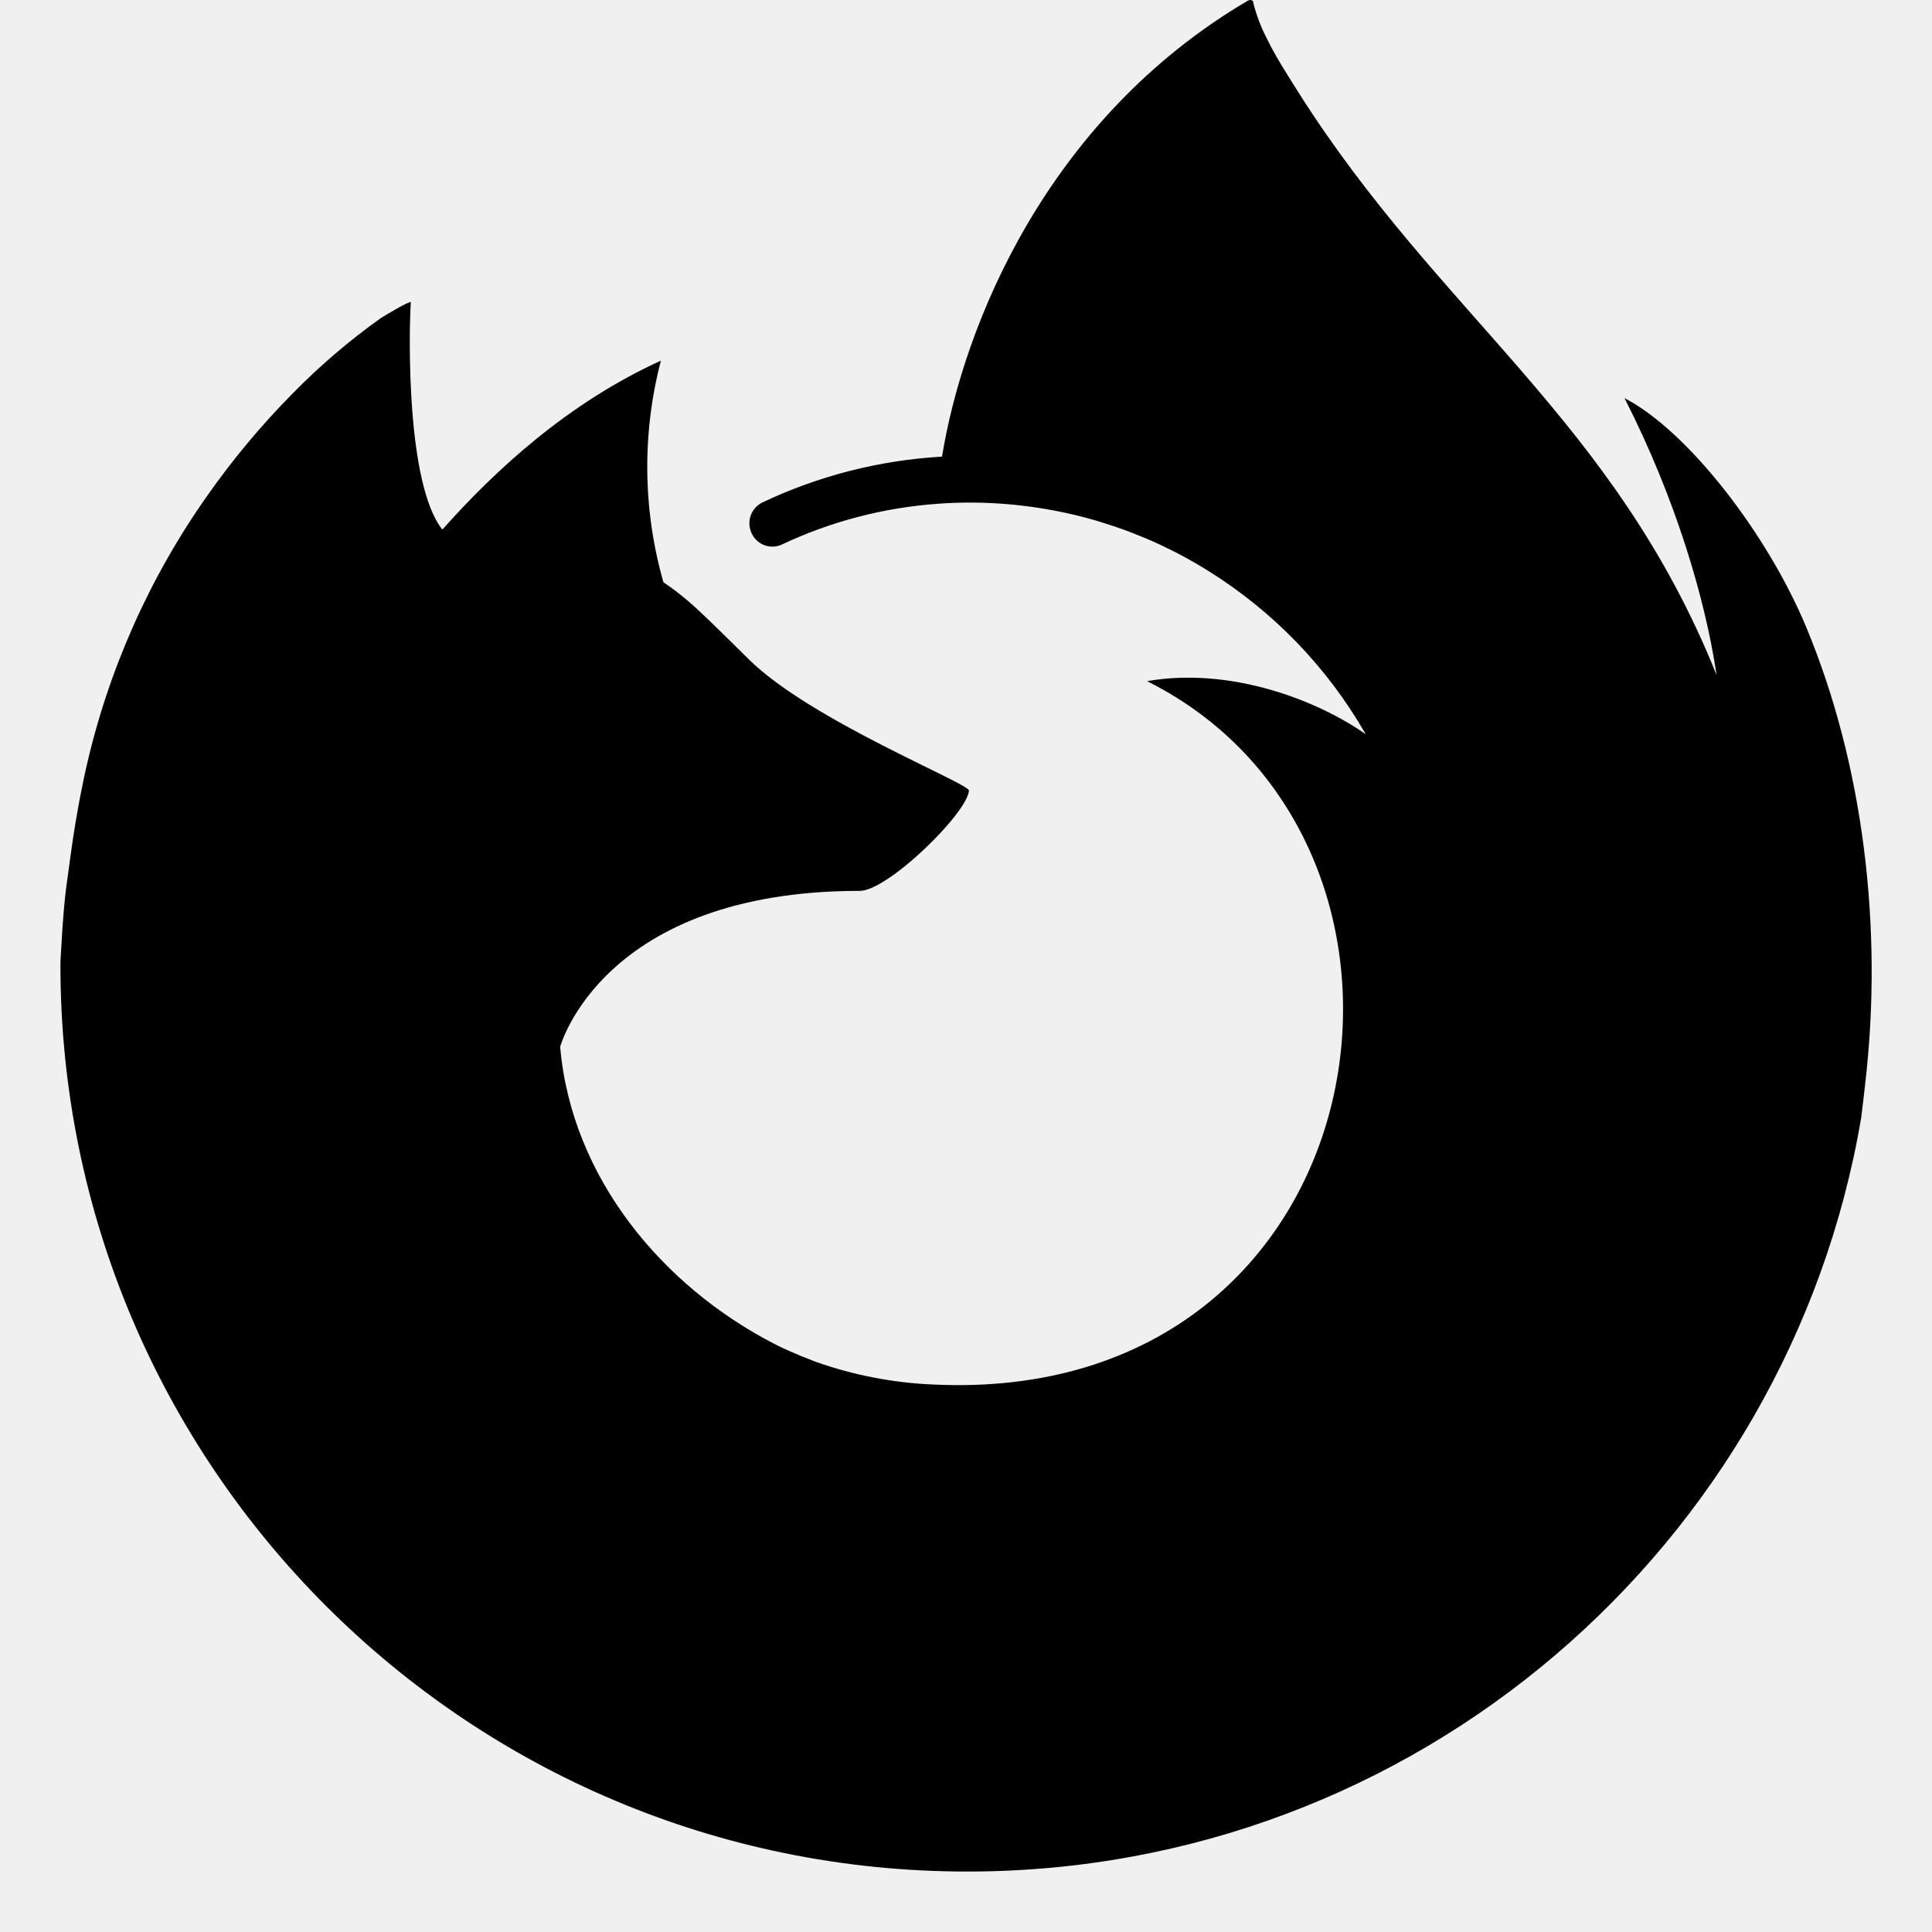
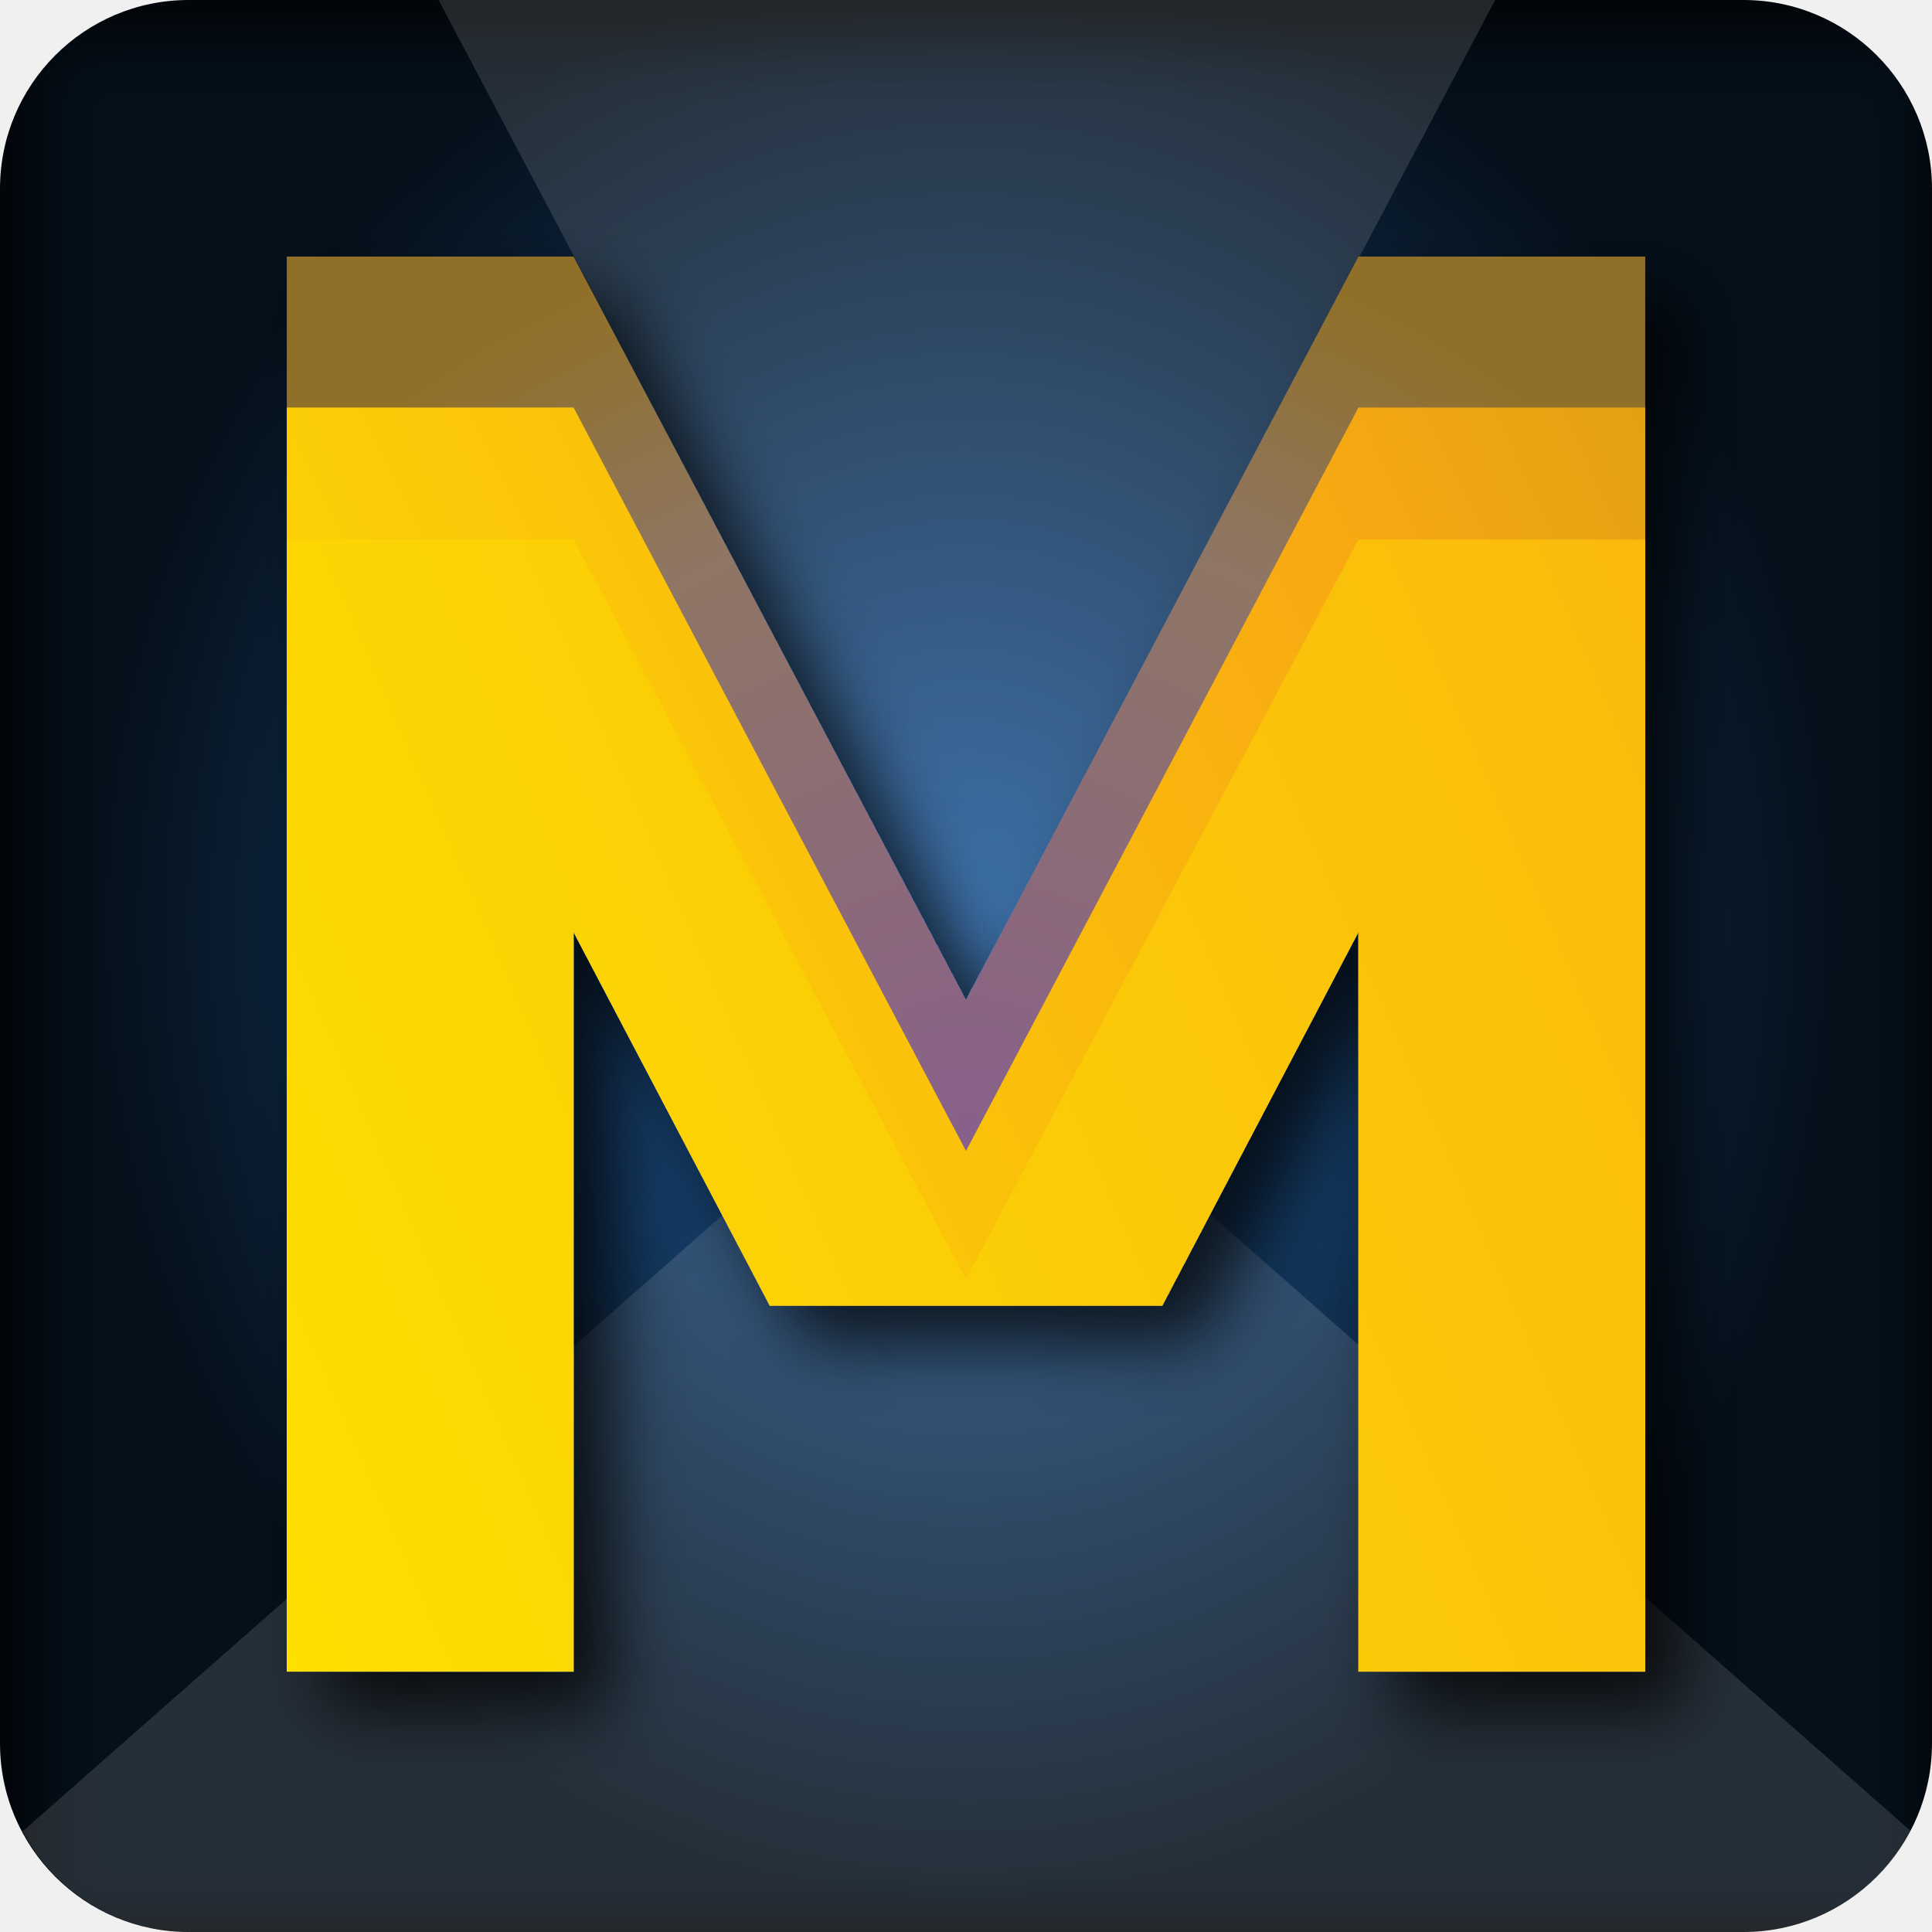
- <svg xmlns="http://www.w3.org/2000/svg" viewBox="0 0 512 512">
-   <path fill="context-fill #20123a" d="M190.368 150.591c0.157 0.009 0.079 0.003 0 0zm-57.874-28.933c0.158 0.008 0.079 0.003 0 0zm346.228 44.674c-10.445-25.123-31.6-52.248-48.211-60.82 13.52 26.5 21.345 53.093 24.335 72.935 0 0.04 0.015 0.136 0.047 0.4-27.175-67.732-73.254-95.047-110.886-154.512-1.9-3.008-3.805-6.022-5.661-9.2a73.237 73.237 0 0 1-2.646-4.972 43.757 43.757 0 0 1-3.585-9.5 0.625 0.625 0 0 0-0.546-0.644 0.8 0.8 0 0 0-0.451 0c-0.033 0.011-0.084 0.051-0.119 0.065-0.053 0.02-0.12 0.069-0.176 0.095 0.026-0.036 0.083-0.117 0.1-0.135-53.437 31.3-75.587 86.093-81.282 120.97a128.057 128.057 0 0 0-47.624 12.153 6.144 6.144 0 0 0-3.041 7.63 6.034 6.034 0 0 0 8.192 3.525 116.175 116.175 0 0 1 41.481-10.826c0.468-0.033 0.937-0.062 1.405-0.1a117.624 117.624 0 0 1 5.932-0.211 120.831 120.831 0 0 1 34.491 4.777c0.654 0.192 1.295 0.414 1.946 0.616a120.15 120.15 0 0 1 5.539 1.842 121.852 121.852 0 0 1 3.992 1.564c1.074 0.434 2.148 0.868 3.206 1.331a118.453 118.453 0 0 1 4.9 2.307c0.743 0.368 1.485 0.735 2.217 1.117a120.535 120.535 0 0 1 4.675 2.587 107.785 107.785 0 0 1 2.952 1.776 123.018 123.018 0 0 1 42.028 43.477c-12.833-9.015-35.81-17.918-57.947-14.068 86.441 43.214 63.234 192.027-56.545 186.408a106.7 106.7 0 0 1-31.271-6.031 132.461 132.461 0 0 1-7.059-2.886c-1.356-0.618-2.711-1.243-4.051-1.935-29.349-15.168-53.583-43.833-56.611-78.643 0 0 11.093-41.335 79.433-41.335 7.388 0 28.508-20.614 28.9-26.593-0.09-1.953-41.917-18.59-58.223-34.656-8.714-8.585-12.851-12.723-16.514-15.829a71.7 71.7 0 0 0-6.225-4.7 111.335 111.335 0 0 1-0.675-58.733c-24.687 11.242-43.89 29.011-57.849 44.7h-0.111c-9.528-12.067-8.855-51.873-8.312-60.184-0.114-0.516-7.107 3.63-8.024 4.254a175.21 175.21 0 0 0-23.486 20.12 210.5 210.5 0 0 0-22.443 26.913c0 0.012-0.007 0.025-0.011 0.037 0-0.012 0.007-0.025 0.011-0.038a202.837 202.837 0 0 0-32.244 72.81c-0.058 0.265-2.29 10.054-3.92 22.147a265.794 265.794 0 0 0-0.769 5.651c-0.558 3.636-0.992 7.6-1.42 13.767-0.019 0.239-0.031 0.474-0.048 0.712a591.152 591.152 0 0 0-0.481 7.995c0 0.411-0.025 0.816-0.025 1.227 0 132.709 107.6 240.29 240.324 240.29 118.865 0 217.559-86.288 236.882-199.63 0.407-3.075 0.732-6.168 1.092-9.27 4.777-41.21-0.53-84.525-15.588-120.747zm-164.068 72.1z" />
+ <svg xmlns="http://www.w3.org/2000/svg" width="48" height="48" viewBox="0 0 48 48" fill="none">
+   <g clip-path="url(#clip0_158_578)">
+     <g filter="url(#filter0_i_158_578)">
+       <path d="M0 0H48V48H0V0Z" fill="url(#paint0_radial_158_578)" />
+     </g>
+     <g opacity="0.13">
+       <path d="M10.897 0L24.021 24.844L37.147 0H10.897Z" fill="white" />
+       <path d="M0.562 45.5C1.348 46.986 2.908 47.999 4.706 48H43.338C45.135 47.999 46.696 46.986 47.481 45.5L24.022 24.844L0.562 45.5Z" fill="white" />
+     </g>
+     <g filter="url(#filter1_d_158_578)">
+       <path d="M14.25 6.375H7.125V41.531H14.25V23.156L19.125 32.438H28.875L33.75 23.156V41.531H40.875V6.375H33.75L24 24.844L14.25 6.375Z" fill="url(#paint1_radial_158_578)" style="mix-blend-mode:difference" />
+       <path d="M14.25 10.125H7.125V41.531H14.25V23.156L19.125 32.438H28.875L33.75 23.156V41.531H40.875V10.125H33.75L24 28.594L14.25 10.125Z" fill="url(#paint2_linear_158_578)" />
+       <path d="M14.25 13.406H7.125V41.531H14.25V23.156L19.125 32.438H28.875L33.75 23.156V41.531H40.875V13.406H33.75L24 31.781L14.25 13.406Z" fill="url(#paint3_linear_158_578)" />
+     </g>
+   </g>
+   <defs>
+     <filter id="filter0_i_158_578" x="0" y="0" width="48.938" height="48.938" filterUnits="userSpaceOnUse" color-interpolation-filters="sRGB">
+       <feFlood flood-opacity="0" result="BackgroundImageFix" />
+       <feBlend mode="normal" in="SourceGraphic" in2="BackgroundImageFix" result="shape" />
+       <feColorMatrix in="SourceAlpha" type="matrix" values="0 0 0 0 0 0 0 0 0 0 0 0 0 0 0 0 0 0 127 0" result="hardAlpha" />
+       <feOffset dx="0.938" dy="0.938" />
+       <feGaussianBlur stdDeviation="0.844" />
+       <feComposite in2="hardAlpha" operator="arithmetic" k2="-1" k3="1" />
+       <feColorMatrix type="matrix" values="0 0 0 0 0 0 0 0 0 0 0 0 0 0 0 0 0 0 0.75 0" />
+       <feBlend mode="normal" in2="shape" result="effect1_innerShadow_158_578" />
+     </filter>
+     <filter id="filter1_d_158_578" x="6.375" y="5.625" width="37.125" height="38.531" filterUnits="userSpaceOnUse" color-interpolation-filters="sRGB">
+       <feFlood flood-opacity="0" result="BackgroundImageFix" />
+       <feColorMatrix in="SourceAlpha" type="matrix" values="0 0 0 0 0 0 0 0 0 0 0 0 0 0 0 0 0 0 127 0" result="hardAlpha" />
+       <feOffset dx="0.938" dy="0.938" />
+       <feGaussianBlur stdDeviation="0.844" />
+       <feComposite in2="hardAlpha" operator="out" />
+       <feColorMatrix type="matrix" values="0 0 0 0 0 0 0 0 0 0 0 0 0 0 0 0 0 0 0.75 0" />
+       <feBlend mode="normal" in2="BackgroundImageFix" result="effect1_dropShadow_158_578" />
+       <feBlend mode="normal" in="SourceGraphic" in2="effect1_dropShadow_158_578" result="shape" />
+     </filter>
+     <radialGradient id="paint0_radial_158_578" cx="0" cy="0" r="1" gradientUnits="userSpaceOnUse" gradientTransform="translate(24 23.0205) scale(21.6963 24.25)">
+       <stop stop-color="#205C9D" />
+       <stop offset="1" stop-color="#05101B" />
+     </radialGradient>
+     <radialGradient id="paint1_radial_158_578" cx="0" cy="0" r="1" gradientUnits="userSpaceOnUse" gradientTransform="translate(24 28.6875) rotate(-90) scale(23.1562 23.1322)">
+       <stop stop-color="#88608C" />
+       <stop offset="0.693" stop-color="#8F7664" />
+       <stop offset="1" stop-color="#907029" />
+     </radialGradient>
+     <linearGradient id="paint2_linear_158_578" x1="48.152" y1="13.985" x2="7.299" y2="34.327" gradientUnits="userSpaceOnUse">
+       <stop stop-color="#D59C14" />
+       <stop offset="0.29" stop-color="#F8A912" />
+       <stop offset="1" stop-color="#FDDF00" />
+     </linearGradient>
+     <linearGradient id="paint3_linear_158_578" x1="66.251" y1="9.511" x2="4.673" y2="36.294" gradientUnits="userSpaceOnUse">
+       <stop stop-color="#D59C14" />
+       <stop offset="0.07" stop-color="#F8A912" />
+       <stop offset="1" stop-color="#FDDF00" />
+     </linearGradient>
+     <clipPath id="clip0_158_578">
+       <rect width="48" height="48" rx="4.688" fill="white" />
+     </clipPath>
+   </defs>
</svg>
